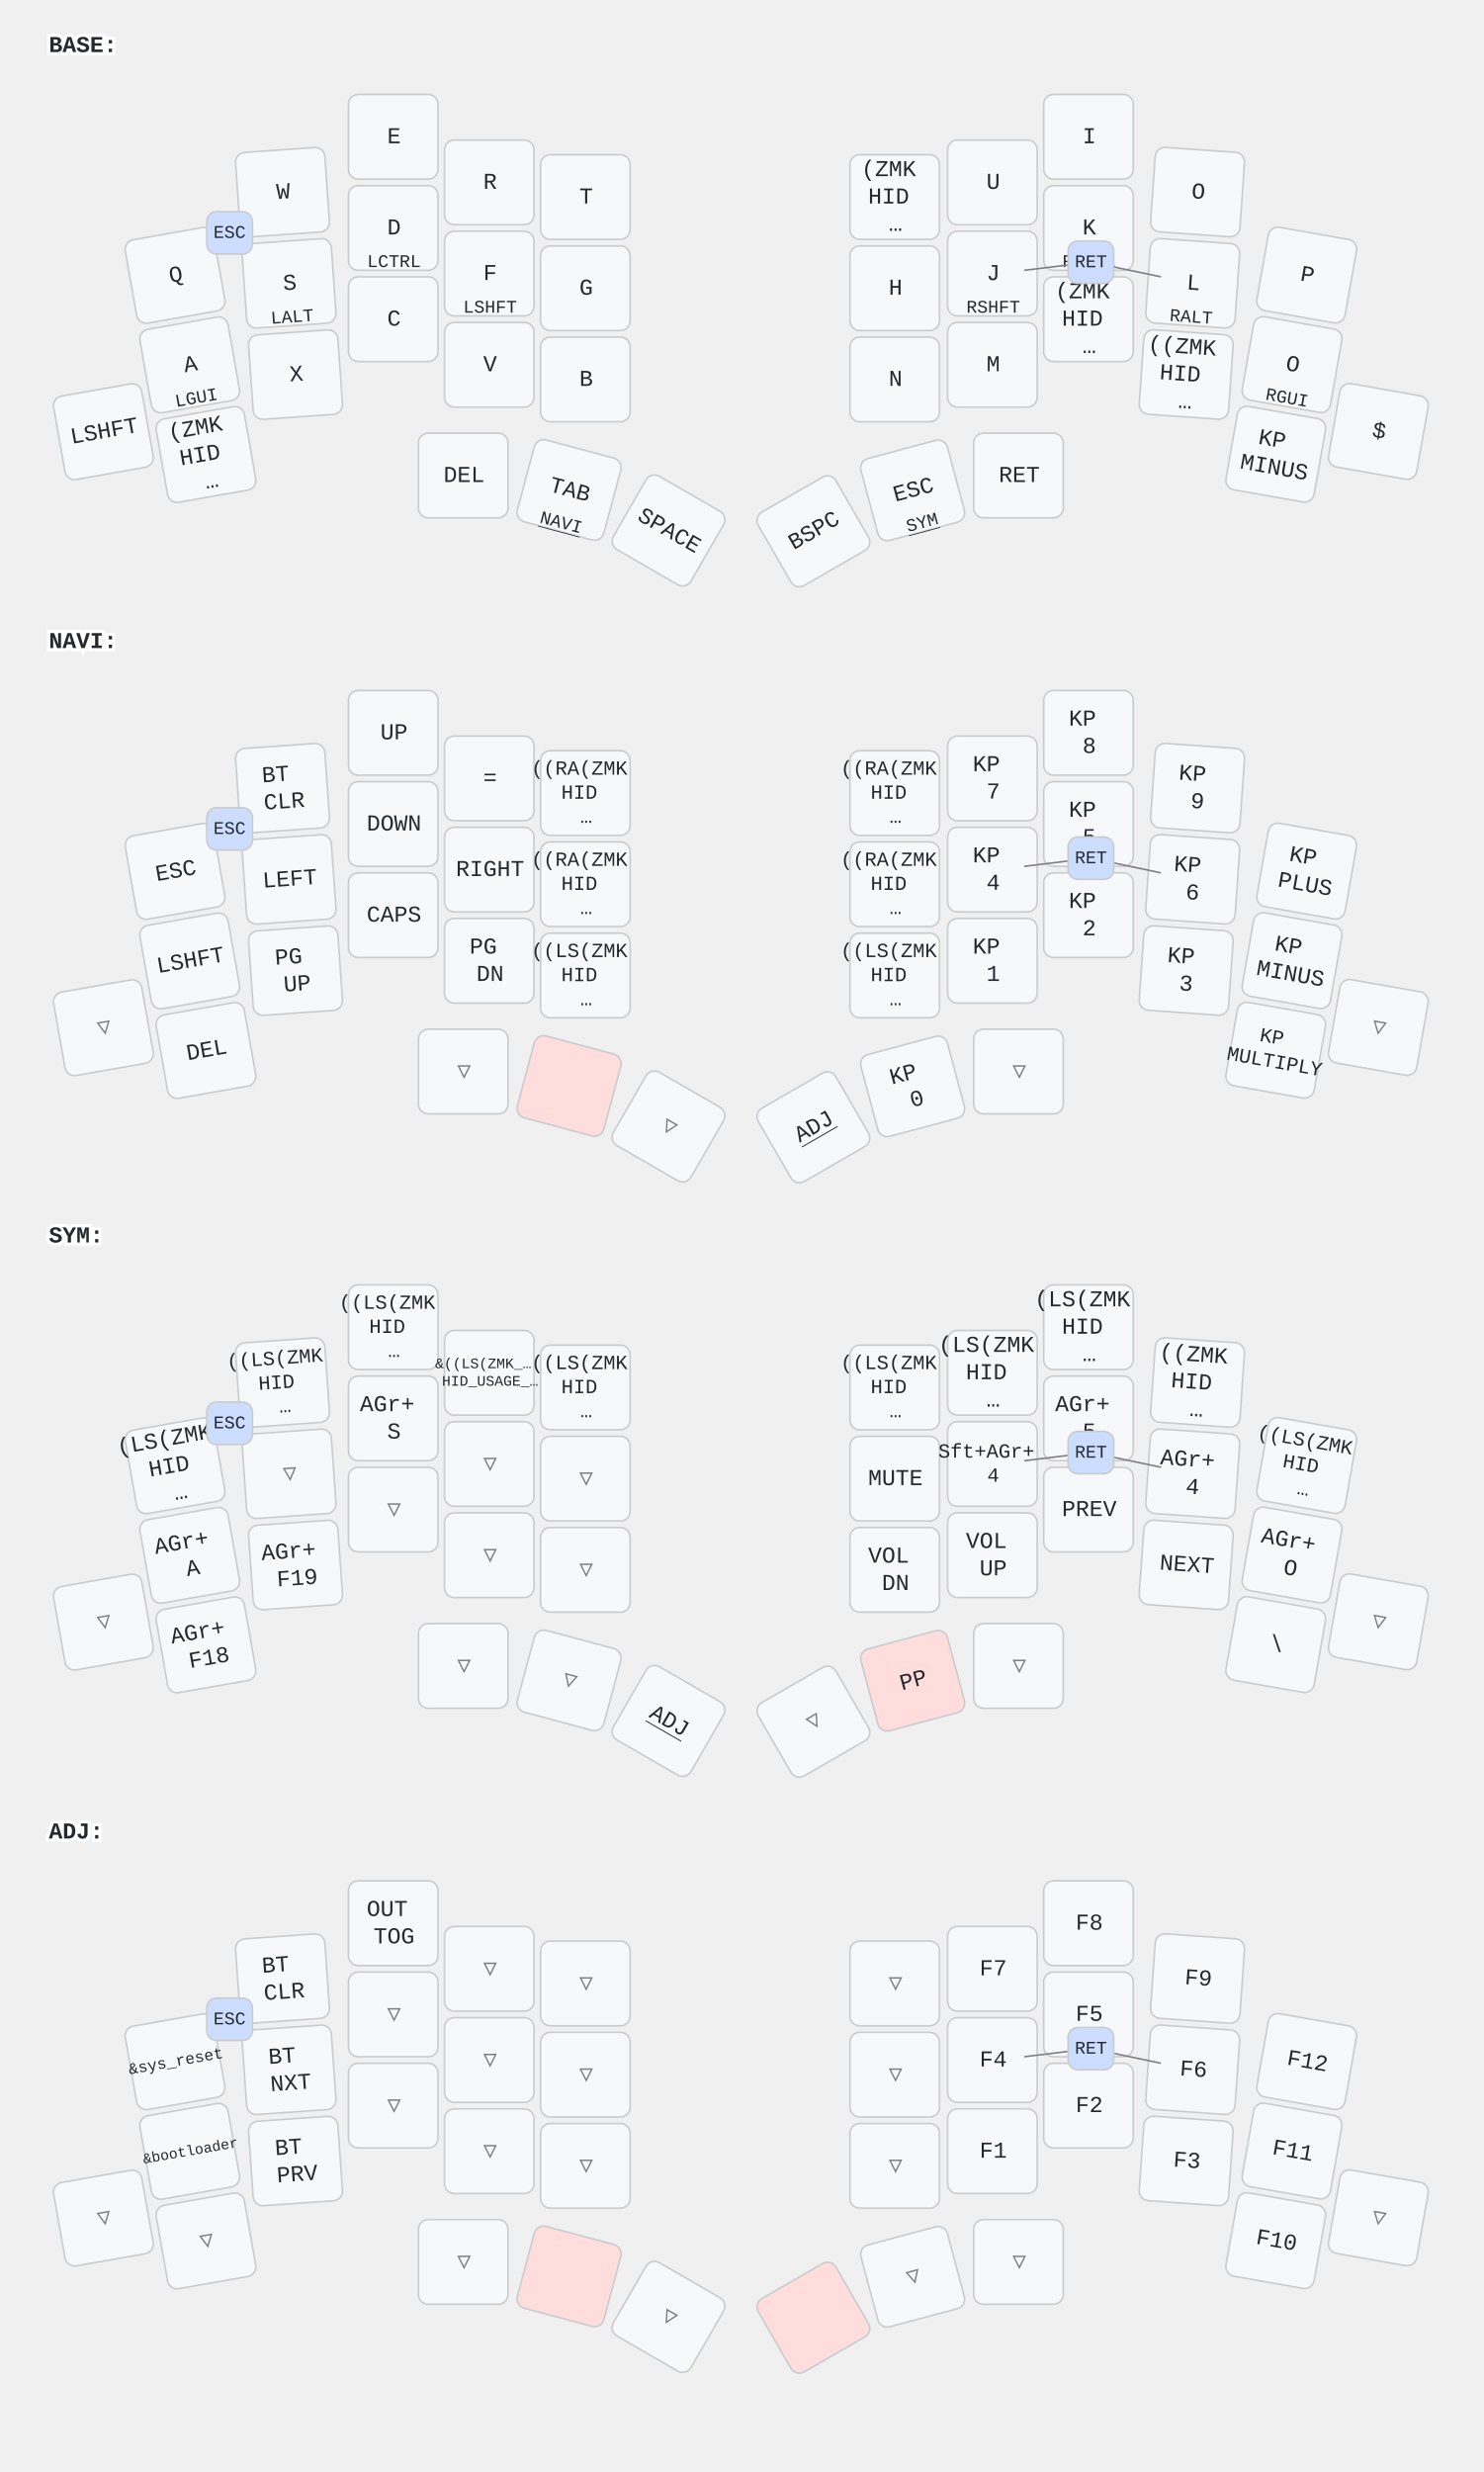
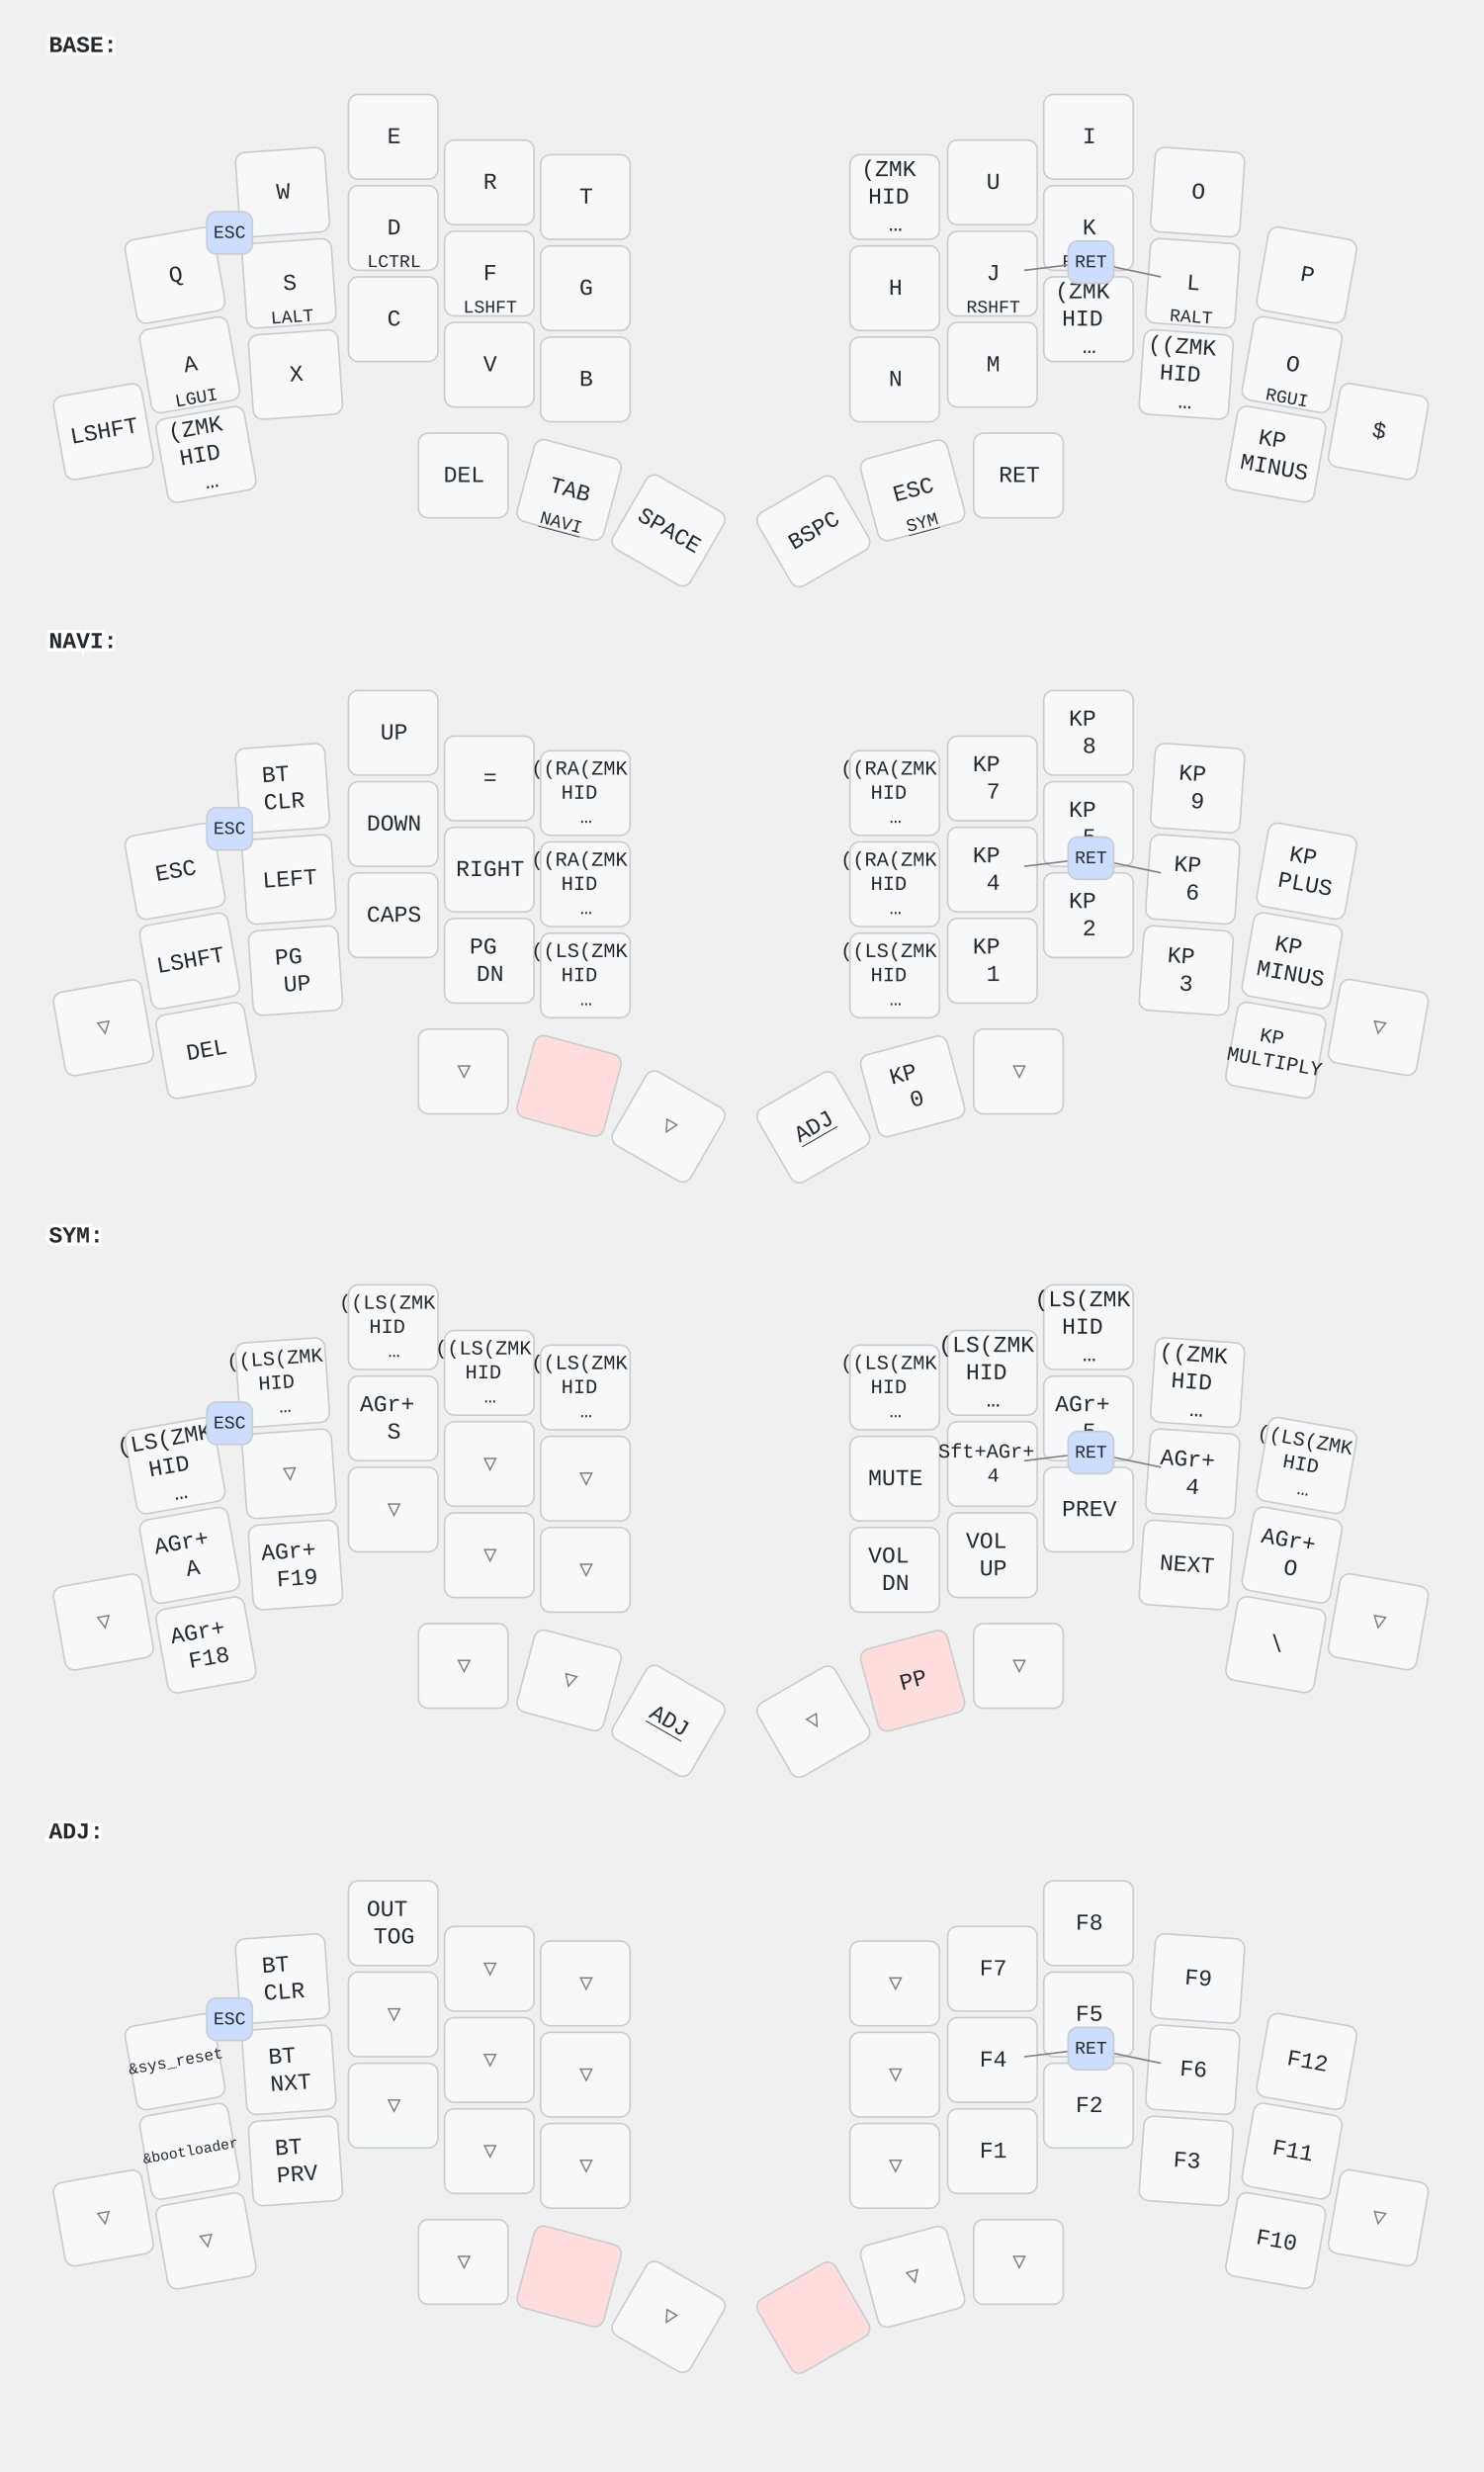
<svg xmlns="http://www.w3.org/2000/svg" width="911" height="1518" viewBox="0 0 911 1518" class="keymap">
  <style>/* inherit to force styles through use tags */
svg path {
    fill: inherit;
}

/* font and background color specifications */
svg.keymap {
    font-family: SFMono-Regular,Consolas,Liberation Mono,Menlo,monospace;
    font-size: 14px;
    font-kerning: normal;
    text-rendering: optimizeLegibility;
    fill: #24292e;
}

/* default key styling */
rect.key {
    fill: #f6f8fa;
}

rect.key, rect.combo {
    stroke: #c9cccf;
    stroke-width: 1;
}

/* default key side styling, only used is draw_key_sides is set */
rect.side {
    filter: brightness(90%);
}

/* color accent for combo boxes */
rect.combo, rect.combo-separate {
    fill: #cdf;
}

/* color accent for held keys */
rect.held, rect.combo.held {
    fill: #fdd;
}

/* color accent for ghost (optional) keys */
rect.ghost, rect.combo.ghost {
    stroke-dasharray: 4, 4;
    stroke-width: 2;
}

text {
    text-anchor: middle;
    dominant-baseline: middle;
}

/* styling for layer labels */
text.label {
    font-weight: bold;
    text-anchor: start;
    stroke: white;
    stroke-width: 4;
    paint-order: stroke;
}

/* styling for optional footer */
text.footer {
    text-anchor: end;
    dominant-baseline: auto;
    stroke: white;
    stroke-width: 4;
    paint-order: stroke;
}

/* styling for combo tap, and key hold/shifted label text */
text.combo, text.hold, text.shifted {
    font-size: 11px;
}

text.hold {
    text-anchor: middle;
    dominant-baseline: auto;
}

text.shifted {
    text-anchor: middle;
    dominant-baseline: hanging;
}

text.layer-activator {
    text-decoration: underline;
}

/* styling for hold/shifted label text in combo box */
text.combo.hold, text.combo.shifted {
    font-size: 8px;
}

/* lighter symbol for transparent keys */
text.trans {
    fill: #7b7e81;
}

/* styling for combo dendrons */
path.combo {
    stroke-width: 1;
    stroke: gray;
    fill: none;
}

/* Start Tabler Icons Cleanup */
/* cannot use height/width with glyphs */
.icon-tabler &gt; path {
    fill: inherit;
    stroke: inherit;
    stroke-width: 2;
}
/* hide tabler's default box */
.icon-tabler &gt; path[stroke="none"][fill="none"] {
    visibility: hidden;
}
/* End Tabler Icons Cleanup */
</style>
  <g transform="translate(30, 0)" class="layer-BASE">
    <text x="0" y="28" class="label" id="BASE">BASE:</text>
    <g transform="translate(0, 56)">
      <g transform="translate(78, 113) rotate(-10.0)" class="key keypos-0">
        <rect rx="6" ry="6" x="-28" y="-26" width="55" height="52" class="key" />
        <text x="0" y="0" class="key tap">Q</text>
      </g>
      <g transform="translate(144, 62) rotate(-4.0)" class="key keypos-1">
        <rect rx="6" ry="6" x="-28" y="-26" width="55" height="52" class="key" />
        <text x="0" y="0" class="key tap">W</text>
      </g>
      <g transform="translate(212, 28)" class="key keypos-2">
        <rect rx="6" ry="6" x="-28" y="-26" width="55" height="52" class="key" />
        <text x="0" y="0" class="key tap">E</text>
      </g>
      <g transform="translate(271, 56)" class="key keypos-3">
        <rect rx="6" ry="6" x="-28" y="-26" width="55" height="52" class="key" />
        <text x="0" y="0" class="key tap">R</text>
      </g>
      <g transform="translate(330, 65)" class="key keypos-4">
        <rect rx="6" ry="6" x="-28" y="-26" width="55" height="52" class="key" />
        <text x="0" y="0" class="key tap">T</text>
      </g>
      <g transform="translate(520, 65)" class="key keypos-5">
        <rect rx="6" ry="6" x="-28" y="-26" width="55" height="52" class="key" />
        <text x="0" y="0" class="key tap">
          <tspan x="0" dy="-1.2em">(ZMK</tspan>
          <tspan x="0" dy="1.2em">HID</tspan>
          <tspan x="0" dy="1.2em">…</tspan>
        </text>
      </g>
      <g transform="translate(580, 56)" class="key keypos-6">
        <rect rx="6" ry="6" x="-28" y="-26" width="55" height="52" class="key" />
        <text x="0" y="0" class="key tap">U</text>
      </g>
      <g transform="translate(639, 28)" class="key keypos-7">
        <rect rx="6" ry="6" x="-28" y="-26" width="55" height="52" class="key" />
        <text x="0" y="0" class="key tap">I</text>
      </g>
      <g transform="translate(706, 62) rotate(4.0)" class="key keypos-8">
        <rect rx="6" ry="6" x="-28" y="-26" width="55" height="52" class="key" />
        <text x="0" y="0" class="key tap">O</text>
      </g>
      <g transform="translate(773, 113) rotate(10.0)" class="key keypos-9">
        <rect rx="6" ry="6" x="-28" y="-26" width="55" height="52" class="key" />
        <text x="0" y="0" class="key tap">P</text>
      </g>
      <g transform="translate(87, 168) rotate(-10.0)" class="key keypos-10">
        <rect rx="6" ry="6" x="-28" y="-26" width="55" height="52" class="key" />
        <text x="0" y="0" class="key tap">A</text>
        <text x="0" y="24" class="key hold">LGUI</text>
      </g>
      <g transform="translate(148, 118) rotate(-4.0)" class="key keypos-11">
        <rect rx="6" ry="6" x="-28" y="-26" width="55" height="52" class="key" />
        <text x="0" y="0" class="key tap">S</text>
        <text x="0" y="24" class="key hold">LALT</text>
      </g>
      <g transform="translate(212, 84)" class="key keypos-12">
        <rect rx="6" ry="6" x="-28" y="-26" width="55" height="52" class="key" />
        <text x="0" y="0" class="key tap">D</text>
        <text x="0" y="24" class="key hold">LCTRL</text>
      </g>
      <g transform="translate(271, 112)" class="key keypos-13">
        <rect rx="6" ry="6" x="-28" y="-26" width="55" height="52" class="key" />
        <text x="0" y="0" class="key tap">F</text>
        <text x="0" y="24" class="key hold">LSHFT</text>
      </g>
      <g transform="translate(330, 121)" class="key keypos-14">
        <rect rx="6" ry="6" x="-28" y="-26" width="55" height="52" class="key" />
        <text x="0" y="0" class="key tap">G</text>
      </g>
      <g transform="translate(520, 121)" class="key keypos-15">
        <rect rx="6" ry="6" x="-28" y="-26" width="55" height="52" class="key" />
        <text x="0" y="0" class="key tap">H</text>
      </g>
      <g transform="translate(580, 112)" class="key keypos-16">
        <rect rx="6" ry="6" x="-28" y="-26" width="55" height="52" class="key" />
        <text x="0" y="0" class="key tap">J</text>
        <text x="0" y="24" class="key hold">RSHFT</text>
      </g>
      <g transform="translate(639, 84)" class="key keypos-17">
        <rect rx="6" ry="6" x="-28" y="-26" width="55" height="52" class="key" />
        <text x="0" y="0" class="key tap">K</text>
        <text x="0" y="24" class="key hold">RCTRL</text>
      </g>
      <g transform="translate(703, 118) rotate(4.0)" class="key keypos-18">
        <rect rx="6" ry="6" x="-28" y="-26" width="55" height="52" class="key" />
        <text x="0" y="0" class="key tap">L</text>
        <text x="0" y="24" class="key hold">RALT</text>
      </g>
      <g transform="translate(764, 168) rotate(10.0)" class="key keypos-19">
        <rect rx="6" ry="6" x="-28" y="-26" width="55" height="52" class="key" />
        <text x="0" y="0" class="key tap">O</text>
        <text x="0" y="24" class="key hold">RGUI</text>
      </g>
      <g transform="translate(34, 209) rotate(-10.0)" class="key keypos-20">
        <rect rx="6" ry="6" x="-28" y="-26" width="55" height="52" class="key" />
        <text x="0" y="0" class="key tap">LSHFT</text>
      </g>
      <g transform="translate(97, 223) rotate(-10.0)" class="key keypos-21">
        <rect rx="6" ry="6" x="-28" y="-26" width="55" height="52" class="key" />
        <text x="0" y="0" class="key tap">
          <tspan x="0" dy="-1.2em">(ZMK</tspan>
          <tspan x="0" dy="1.2em">HID</tspan>
          <tspan x="0" dy="1.2em">…</tspan>
        </text>
      </g>
      <g transform="translate(152, 174) rotate(-4.0)" class="key keypos-22">
        <rect rx="6" ry="6" x="-28" y="-26" width="55" height="52" class="key" />
        <text x="0" y="0" class="key tap">X</text>
      </g>
      <g transform="translate(212, 140)" class="key keypos-23">
        <rect rx="6" ry="6" x="-28" y="-26" width="55" height="52" class="key" />
        <text x="0" y="0" class="key tap">C</text>
      </g>
      <g transform="translate(271, 168)" class="key keypos-24">
        <rect rx="6" ry="6" x="-28" y="-26" width="55" height="52" class="key" />
        <text x="0" y="0" class="key tap">V</text>
      </g>
      <g transform="translate(330, 177)" class="key keypos-25">
        <rect rx="6" ry="6" x="-28" y="-26" width="55" height="52" class="key" />
        <text x="0" y="0" class="key tap">B</text>
      </g>
      <g transform="translate(520, 177)" class="key keypos-26">
        <rect rx="6" ry="6" x="-28" y="-26" width="55" height="52" class="key" />
        <text x="0" y="0" class="key tap">N</text>
      </g>
      <g transform="translate(580, 168)" class="key keypos-27">
        <rect rx="6" ry="6" x="-28" y="-26" width="55" height="52" class="key" />
        <text x="0" y="0" class="key tap">M</text>
      </g>
      <g transform="translate(639, 140)" class="key keypos-28">
        <rect rx="6" ry="6" x="-28" y="-26" width="55" height="52" class="key" />
        <text x="0" y="0" class="key tap">
          <tspan x="0" dy="-1.2em">(ZMK</tspan>
          <tspan x="0" dy="1.2em">HID</tspan>
          <tspan x="0" dy="1.2em">…</tspan>
        </text>
      </g>
      <g transform="translate(699, 174) rotate(4.0)" class="key keypos-29">
        <rect rx="6" ry="6" x="-28" y="-26" width="55" height="52" class="key" />
        <text x="0" y="0" class="key tap">
          <tspan x="0" dy="-1.2em">((ZMK</tspan>
          <tspan x="0" dy="1.2em">HID</tspan>
          <tspan x="0" dy="1.2em">…</tspan>
        </text>
      </g>
      <g transform="translate(754, 223) rotate(10.0)" class="key keypos-30">
        <rect rx="6" ry="6" x="-28" y="-26" width="55" height="52" class="key" />
        <text x="0" y="0" class="key tap">
          <tspan x="0" dy="-0.6em">KP</tspan>
          <tspan x="0" dy="1.2em">MINUS</tspan>
        </text>
      </g>
      <g transform="translate(817, 209) rotate(10.0)" class="key keypos-31">
        <rect rx="6" ry="6" x="-28" y="-26" width="55" height="52" class="key" />
        <text x="0" y="0" class="key tap">$</text>
      </g>
      <g transform="translate(255, 236)" class="key keypos-32">
        <rect rx="6" ry="6" x="-28" y="-26" width="55" height="52" class="key" />
        <text x="0" y="0" class="key tap">DEL</text>
      </g>
      <g transform="translate(320, 245) rotate(15.0)" class="key keypos-33">
        <rect rx="6" ry="6" x="-28" y="-26" width="55" height="52" class="key" />
        <text x="0" y="0" class="key tap">TAB</text>
        <a href="#NAVI">
          <text x="0" y="24" class="key hold layer-activator">NAVI</text>
        </a>
      </g>
      <g transform="translate(381, 270) rotate(30.0)" class="key keypos-34">
        <rect rx="6" ry="6" x="-28" y="-26" width="55" height="52" class="key" />
        <text x="0" y="0" class="key tap">SPACE</text>
      </g>
      <g transform="translate(470, 270) rotate(-30.0)" class="key keypos-35">
        <rect rx="6" ry="6" x="-28" y="-26" width="55" height="52" class="key" />
        <text x="0" y="0" class="key tap">BSPC</text>
      </g>
      <g transform="translate(531, 245) rotate(-15.0)" class="key keypos-36">
        <rect rx="6" ry="6" x="-28" y="-26" width="55" height="52" class="key" />
        <text x="0" y="0" class="key tap">ESC</text>
        <a href="#SYM">
          <text x="0" y="24" class="key hold layer-activator">SYM</text>
        </a>
      </g>
      <g transform="translate(596, 236)" class="key keypos-37">
        <rect rx="6" ry="6" x="-28" y="-26" width="55" height="52" class="key" />
        <text x="0" y="0" class="key tap">RET</text>
      </g>
      <g class="combo combopos-0">
        <rect rx="6" ry="6" x="97" y="74" width="28" height="26" class="combo" />
        <text x="111" y="87" class="combo tap">ESC</text>
      </g>
      <g class="combo combopos-1">
        <path d="M640,105 l-41,5" class="combo" />
        <path d="M640,105 l43,9" class="combo" />
        <rect rx="6" ry="6" x="626" y="92" width="28" height="26" class="combo" />
        <text x="640" y="105" class="combo tap">RET</text>
      </g>
    </g>
  </g>
  <g transform="translate(30, 366)" class="layer-NAVI">
    <text x="0" y="28" class="label" id="NAVI">NAVI:</text>
    <g transform="translate(0, 56)">
      <g transform="translate(78, 113) rotate(-10.0)" class="key keypos-0">
        <rect rx="6" ry="6" x="-28" y="-26" width="55" height="52" class="key" />
        <text x="0" y="0" class="key tap">ESC</text>
      </g>
      <g transform="translate(144, 62) rotate(-4.0)" class="key keypos-1">
        <rect rx="6" ry="6" x="-28" y="-26" width="55" height="52" class="key" />
        <text x="0" y="0" class="key tap">
          <tspan x="0" dy="-0.6em">BT</tspan>
          <tspan x="0" dy="1.2em">CLR</tspan>
        </text>
      </g>
      <g transform="translate(212, 28)" class="key keypos-2">
        <rect rx="6" ry="6" x="-28" y="-26" width="55" height="52" class="key" />
        <text x="0" y="0" class="key tap">UP</text>
      </g>
      <g transform="translate(271, 56)" class="key keypos-3">
        <rect rx="6" ry="6" x="-28" y="-26" width="55" height="52" class="key" />
        <text x="0" y="0" class="key tap">=</text>
      </g>
      <g transform="translate(330, 65)" class="key keypos-4">
        <rect rx="6" ry="6" x="-28" y="-26" width="55" height="52" class="key" />
        <text x="0" y="0" class="key tap">
          <tspan x="0" dy="-1.2em" style="font-size: 88%">((RA(ZMK</tspan>
          <tspan x="0" dy="1.2em" style="font-size: 88%">HID</tspan>
          <tspan x="0" dy="1.2em" style="font-size: 88%">…</tspan>
        </text>
      </g>
      <g transform="translate(520, 65)" class="key keypos-5">
        <rect rx="6" ry="6" x="-28" y="-26" width="55" height="52" class="key" />
        <text x="0" y="0" class="key tap">
          <tspan x="0" dy="-1.2em" style="font-size: 88%">((RA(ZMK</tspan>
          <tspan x="0" dy="1.2em" style="font-size: 88%">HID</tspan>
          <tspan x="0" dy="1.2em" style="font-size: 88%">…</tspan>
        </text>
      </g>
      <g transform="translate(580, 56)" class="key keypos-6">
        <rect rx="6" ry="6" x="-28" y="-26" width="55" height="52" class="key" />
        <text x="0" y="0" class="key tap">
          <tspan x="0" dy="-0.6em">KP</tspan>
          <tspan x="0" dy="1.2em">7</tspan>
        </text>
      </g>
      <g transform="translate(639, 28)" class="key keypos-7">
        <rect rx="6" ry="6" x="-28" y="-26" width="55" height="52" class="key" />
        <text x="0" y="0" class="key tap">
          <tspan x="0" dy="-0.6em">KP</tspan>
          <tspan x="0" dy="1.2em">8</tspan>
        </text>
      </g>
      <g transform="translate(706, 62) rotate(4.0)" class="key keypos-8">
        <rect rx="6" ry="6" x="-28" y="-26" width="55" height="52" class="key" />
        <text x="0" y="0" class="key tap">
          <tspan x="0" dy="-0.6em">KP</tspan>
          <tspan x="0" dy="1.2em">9</tspan>
        </text>
      </g>
      <g transform="translate(773, 113) rotate(10.0)" class="key keypos-9">
        <rect rx="6" ry="6" x="-28" y="-26" width="55" height="52" class="key" />
        <text x="0" y="0" class="key tap">
          <tspan x="0" dy="-0.6em">KP</tspan>
          <tspan x="0" dy="1.2em">PLUS</tspan>
        </text>
      </g>
      <g transform="translate(87, 168) rotate(-10.0)" class="key keypos-10">
        <rect rx="6" ry="6" x="-28" y="-26" width="55" height="52" class="key" />
        <text x="0" y="0" class="key tap">LSHFT</text>
      </g>
      <g transform="translate(148, 118) rotate(-4.0)" class="key keypos-11">
        <rect rx="6" ry="6" x="-28" y="-26" width="55" height="52" class="key" />
        <text x="0" y="0" class="key tap">LEFT</text>
      </g>
      <g transform="translate(212, 84)" class="key keypos-12">
        <rect rx="6" ry="6" x="-28" y="-26" width="55" height="52" class="key" />
        <text x="0" y="0" class="key tap">DOWN</text>
      </g>
      <g transform="translate(271, 112)" class="key keypos-13">
        <rect rx="6" ry="6" x="-28" y="-26" width="55" height="52" class="key" />
        <text x="0" y="0" class="key tap">RIGHT</text>
      </g>
      <g transform="translate(330, 121)" class="key keypos-14">
        <rect rx="6" ry="6" x="-28" y="-26" width="55" height="52" class="key" />
        <text x="0" y="0" class="key tap">
          <tspan x="0" dy="-1.2em" style="font-size: 88%">((RA(ZMK</tspan>
          <tspan x="0" dy="1.2em" style="font-size: 88%">HID</tspan>
          <tspan x="0" dy="1.2em" style="font-size: 88%">…</tspan>
        </text>
      </g>
      <g transform="translate(520, 121)" class="key keypos-15">
        <rect rx="6" ry="6" x="-28" y="-26" width="55" height="52" class="key" />
        <text x="0" y="0" class="key tap">
          <tspan x="0" dy="-1.2em" style="font-size: 88%">((RA(ZMK</tspan>
          <tspan x="0" dy="1.2em" style="font-size: 88%">HID</tspan>
          <tspan x="0" dy="1.2em" style="font-size: 88%">…</tspan>
        </text>
      </g>
      <g transform="translate(580, 112)" class="key keypos-16">
        <rect rx="6" ry="6" x="-28" y="-26" width="55" height="52" class="key" />
        <text x="0" y="0" class="key tap">
          <tspan x="0" dy="-0.6em">KP</tspan>
          <tspan x="0" dy="1.2em">4</tspan>
        </text>
      </g>
      <g transform="translate(639, 84)" class="key keypos-17">
        <rect rx="6" ry="6" x="-28" y="-26" width="55" height="52" class="key" />
        <text x="0" y="0" class="key tap">
          <tspan x="0" dy="-0.6em">KP</tspan>
          <tspan x="0" dy="1.2em">5</tspan>
        </text>
      </g>
      <g transform="translate(703, 118) rotate(4.0)" class="key keypos-18">
        <rect rx="6" ry="6" x="-28" y="-26" width="55" height="52" class="key" />
        <text x="0" y="0" class="key tap">
          <tspan x="0" dy="-0.6em">KP</tspan>
          <tspan x="0" dy="1.2em">6</tspan>
        </text>
      </g>
      <g transform="translate(764, 168) rotate(10.0)" class="key keypos-19">
        <rect rx="6" ry="6" x="-28" y="-26" width="55" height="52" class="key" />
        <text x="0" y="0" class="key tap">
          <tspan x="0" dy="-0.6em">KP</tspan>
          <tspan x="0" dy="1.2em">MINUS</tspan>
        </text>
      </g>
      <g transform="translate(34, 209) rotate(-10.0)" class="key trans keypos-20">
        <rect rx="6" ry="6" x="-28" y="-26" width="55" height="52" class="key trans" />
        <text x="0" y="0" class="key trans tap">▽</text>
      </g>
      <g transform="translate(97, 223) rotate(-10.0)" class="key keypos-21">
        <rect rx="6" ry="6" x="-28" y="-26" width="55" height="52" class="key" />
        <text x="0" y="0" class="key tap">DEL</text>
      </g>
      <g transform="translate(152, 174) rotate(-4.0)" class="key keypos-22">
        <rect rx="6" ry="6" x="-28" y="-26" width="55" height="52" class="key" />
        <text x="0" y="0" class="key tap">
          <tspan x="0" dy="-0.6em">PG</tspan>
          <tspan x="0" dy="1.2em">UP</tspan>
        </text>
      </g>
      <g transform="translate(212, 140)" class="key keypos-23">
        <rect rx="6" ry="6" x="-28" y="-26" width="55" height="52" class="key" />
        <text x="0" y="0" class="key tap">CAPS</text>
      </g>
      <g transform="translate(271, 168)" class="key keypos-24">
        <rect rx="6" ry="6" x="-28" y="-26" width="55" height="52" class="key" />
        <text x="0" y="0" class="key tap">
          <tspan x="0" dy="-0.6em">PG</tspan>
          <tspan x="0" dy="1.2em">DN</tspan>
        </text>
      </g>
      <g transform="translate(330, 177)" class="key keypos-25">
        <rect rx="6" ry="6" x="-28" y="-26" width="55" height="52" class="key" />
        <text x="0" y="0" class="key tap">
          <tspan x="0" dy="-1.2em" style="font-size: 88%">((LS(ZMK</tspan>
          <tspan x="0" dy="1.2em" style="font-size: 88%">HID</tspan>
          <tspan x="0" dy="1.2em" style="font-size: 88%">…</tspan>
        </text>
      </g>
      <g transform="translate(520, 177)" class="key keypos-26">
        <rect rx="6" ry="6" x="-28" y="-26" width="55" height="52" class="key" />
        <text x="0" y="0" class="key tap">
          <tspan x="0" dy="-1.2em" style="font-size: 88%">((LS(ZMK</tspan>
          <tspan x="0" dy="1.2em" style="font-size: 88%">HID</tspan>
          <tspan x="0" dy="1.2em" style="font-size: 88%">…</tspan>
        </text>
      </g>
      <g transform="translate(580, 168)" class="key keypos-27">
        <rect rx="6" ry="6" x="-28" y="-26" width="55" height="52" class="key" />
        <text x="0" y="0" class="key tap">
          <tspan x="0" dy="-0.6em">KP</tspan>
          <tspan x="0" dy="1.2em">1</tspan>
        </text>
      </g>
      <g transform="translate(639, 140)" class="key keypos-28">
        <rect rx="6" ry="6" x="-28" y="-26" width="55" height="52" class="key" />
        <text x="0" y="0" class="key tap">
          <tspan x="0" dy="-0.6em">KP</tspan>
          <tspan x="0" dy="1.2em">2</tspan>
        </text>
      </g>
      <g transform="translate(699, 174) rotate(4.0)" class="key keypos-29">
        <rect rx="6" ry="6" x="-28" y="-26" width="55" height="52" class="key" />
        <text x="0" y="0" class="key tap">
          <tspan x="0" dy="-0.6em">KP</tspan>
          <tspan x="0" dy="1.2em">3</tspan>
        </text>
      </g>
      <g transform="translate(754, 223) rotate(10.0)" class="key keypos-30">
        <rect rx="6" ry="6" x="-28" y="-26" width="55" height="52" class="key" />
        <text x="0" y="0" class="key tap">
          <tspan x="0" dy="-0.6em" style="font-size: 88%">KP</tspan>
          <tspan x="0" dy="1.2em" style="font-size: 88%">MULTIPLY</tspan>
        </text>
      </g>
      <g transform="translate(817, 209) rotate(10.0)" class="key trans keypos-31">
        <rect rx="6" ry="6" x="-28" y="-26" width="55" height="52" class="key trans" />
        <text x="0" y="0" class="key trans tap">▽</text>
      </g>
      <g transform="translate(255, 236)" class="key trans keypos-32">
        <rect rx="6" ry="6" x="-28" y="-26" width="55" height="52" class="key trans" />
        <text x="0" y="0" class="key trans tap">▽</text>
      </g>
      <g transform="translate(320, 245) rotate(15.0)" class="key held keypos-33">
        <rect rx="6" ry="6" x="-28" y="-26" width="55" height="52" class="key held" />
      </g>
      <g transform="translate(381, 270) rotate(30.0)" class="key trans keypos-34">
        <rect rx="6" ry="6" x="-28" y="-26" width="55" height="52" class="key trans" />
        <text x="0" y="0" class="key trans tap">▽</text>
      </g>
      <g transform="translate(470, 270) rotate(-30.0)" class="key keypos-35">
        <rect rx="6" ry="6" x="-28" y="-26" width="55" height="52" class="key" />
        <a href="#ADJ">
          <text x="0" y="0" class="key tap layer-activator">ADJ</text>
        </a>
      </g>
      <g transform="translate(531, 245) rotate(-15.0)" class="key keypos-36">
        <rect rx="6" ry="6" x="-28" y="-26" width="55" height="52" class="key" />
        <text x="0" y="0" class="key tap">
          <tspan x="0" dy="-0.6em">KP</tspan>
          <tspan x="0" dy="1.2em">0</tspan>
        </text>
      </g>
      <g transform="translate(596, 236)" class="key trans keypos-37">
        <rect rx="6" ry="6" x="-28" y="-26" width="55" height="52" class="key trans" />
        <text x="0" y="0" class="key trans tap">▽</text>
      </g>
      <g class="combo combopos-0">
        <rect rx="6" ry="6" x="97" y="74" width="28" height="26" class="combo" />
        <text x="111" y="87" class="combo tap">ESC</text>
      </g>
      <g class="combo combopos-1">
        <path d="M640,105 l-41,5" class="combo" />
        <path d="M640,105 l43,9" class="combo" />
        <rect rx="6" ry="6" x="626" y="92" width="28" height="26" class="combo" />
        <text x="640" y="105" class="combo tap">RET</text>
      </g>
    </g>
  </g>
  <g transform="translate(30, 731)" class="layer-SYM">
    <text x="0" y="28" class="label" id="SYM">SYM:</text>
    <g transform="translate(0, 56)">
      <g transform="translate(78, 113) rotate(-10.0)" class="key keypos-0">
        <rect rx="6" ry="6" x="-28" y="-26" width="55" height="52" class="key" />
        <text x="0" y="0" class="key tap">
          <tspan x="0" dy="-1.2em">(LS(ZMK</tspan>
          <tspan x="0" dy="1.2em">HID</tspan>
          <tspan x="0" dy="1.2em">…</tspan>
        </text>
      </g>
      <g transform="translate(144, 62) rotate(-4.0)" class="key keypos-1">
        <rect rx="6" ry="6" x="-28" y="-26" width="55" height="52" class="key" />
        <text x="0" y="0" class="key tap">
          <tspan x="0" dy="-1.2em" style="font-size: 88%">((LS(ZMK</tspan>
          <tspan x="0" dy="1.2em" style="font-size: 88%">HID</tspan>
          <tspan x="0" dy="1.2em" style="font-size: 88%">…</tspan>
        </text>
      </g>
      <g transform="translate(212, 28)" class="key keypos-2">
        <rect rx="6" ry="6" x="-28" y="-26" width="55" height="52" class="key" />
        <text x="0" y="0" class="key tap">
          <tspan x="0" dy="-1.2em" style="font-size: 88%">((LS(ZMK</tspan>
          <tspan x="0" dy="1.2em" style="font-size: 88%">HID</tspan>
          <tspan x="0" dy="1.2em" style="font-size: 88%">…</tspan>
        </text>
      </g>
      <g transform="translate(271, 56)" class="key keypos-3">
        <rect rx="6" ry="6" x="-28" y="-26" width="55" height="52" class="key" />
        <text x="0" y="0" class="key tap">
-           <tspan x="0" dy="-0.6em" style="font-size: 64%">&amp;((LS(ZMK_…</tspan>
-           <tspan x="0" dy="1.2em" style="font-size: 64%">HID_USAGE_…</tspan>
+           <tspan x="0" dy="-1.2em" style="font-size: 88%">((LS(ZMK</tspan>
+           <tspan x="0" dy="1.2em" style="font-size: 88%">HID</tspan>
+           <tspan x="0" dy="1.2em" style="font-size: 88%">…</tspan>
        </text>
      </g>
      <g transform="translate(330, 65)" class="key keypos-4">
        <rect rx="6" ry="6" x="-28" y="-26" width="55" height="52" class="key" />
        <text x="0" y="0" class="key tap">
          <tspan x="0" dy="-1.2em" style="font-size: 88%">((LS(ZMK</tspan>
          <tspan x="0" dy="1.2em" style="font-size: 88%">HID</tspan>
          <tspan x="0" dy="1.2em" style="font-size: 88%">…</tspan>
        </text>
      </g>
      <g transform="translate(520, 65)" class="key keypos-5">
        <rect rx="6" ry="6" x="-28" y="-26" width="55" height="52" class="key" />
        <text x="0" y="0" class="key tap">
          <tspan x="0" dy="-1.2em" style="font-size: 88%">((LS(ZMK</tspan>
          <tspan x="0" dy="1.2em" style="font-size: 88%">HID</tspan>
          <tspan x="0" dy="1.2em" style="font-size: 88%">…</tspan>
        </text>
      </g>
      <g transform="translate(580, 56)" class="key keypos-6">
        <rect rx="6" ry="6" x="-28" y="-26" width="55" height="52" class="key" />
        <text x="0" y="0" class="key tap">
          <tspan x="0" dy="-1.2em">(LS(ZMK</tspan>
          <tspan x="0" dy="1.2em">HID</tspan>
          <tspan x="0" dy="1.2em">…</tspan>
        </text>
      </g>
      <g transform="translate(639, 28)" class="key keypos-7">
        <rect rx="6" ry="6" x="-28" y="-26" width="55" height="52" class="key" />
        <text x="0" y="0" class="key tap">
          <tspan x="0" dy="-1.2em">(LS(ZMK</tspan>
          <tspan x="0" dy="1.2em">HID</tspan>
          <tspan x="0" dy="1.2em">…</tspan>
        </text>
      </g>
      <g transform="translate(706, 62) rotate(4.0)" class="key keypos-8">
        <rect rx="6" ry="6" x="-28" y="-26" width="55" height="52" class="key" />
        <text x="0" y="0" class="key tap">
          <tspan x="0" dy="-1.2em">((ZMK</tspan>
          <tspan x="0" dy="1.2em">HID</tspan>
          <tspan x="0" dy="1.2em">…</tspan>
        </text>
      </g>
      <g transform="translate(773, 113) rotate(10.0)" class="key keypos-9">
        <rect rx="6" ry="6" x="-28" y="-26" width="55" height="52" class="key" />
        <text x="0" y="0" class="key tap">
          <tspan x="0" dy="-1.2em" style="font-size: 88%">((LS(ZMK</tspan>
          <tspan x="0" dy="1.2em" style="font-size: 88%">HID</tspan>
          <tspan x="0" dy="1.2em" style="font-size: 88%">…</tspan>
        </text>
      </g>
      <g transform="translate(87, 168) rotate(-10.0)" class="key keypos-10">
        <rect rx="6" ry="6" x="-28" y="-26" width="55" height="52" class="key" />
        <text x="0" y="0" class="key tap">
          <tspan x="0" dy="-0.6em">AGr+</tspan>
          <tspan x="0" dy="1.2em">A</tspan>
        </text>
      </g>
      <g transform="translate(148, 118) rotate(-4.0)" class="key trans keypos-11">
        <rect rx="6" ry="6" x="-28" y="-26" width="55" height="52" class="key trans" />
        <text x="0" y="0" class="key trans tap">▽</text>
      </g>
      <g transform="translate(212, 84)" class="key keypos-12">
        <rect rx="6" ry="6" x="-28" y="-26" width="55" height="52" class="key" />
        <text x="0" y="0" class="key tap">
          <tspan x="0" dy="-0.6em">AGr+</tspan>
          <tspan x="0" dy="1.2em">S</tspan>
        </text>
      </g>
      <g transform="translate(271, 112)" class="key trans keypos-13">
        <rect rx="6" ry="6" x="-28" y="-26" width="55" height="52" class="key trans" />
        <text x="0" y="0" class="key trans tap">▽</text>
      </g>
      <g transform="translate(330, 121)" class="key trans keypos-14">
        <rect rx="6" ry="6" x="-28" y="-26" width="55" height="52" class="key trans" />
        <text x="0" y="0" class="key trans tap">▽</text>
      </g>
      <g transform="translate(520, 121)" class="key keypos-15">
        <rect rx="6" ry="6" x="-28" y="-26" width="55" height="52" class="key" />
        <text x="0" y="0" class="key tap">MUTE</text>
      </g>
      <g transform="translate(580, 112)" class="key keypos-16">
        <rect rx="6" ry="6" x="-28" y="-26" width="55" height="52" class="key" />
        <text x="0" y="0" class="key tap">
          <tspan x="0" dy="-0.6em" style="font-size: 88%">Sft+AGr+</tspan>
          <tspan x="0" dy="1.2em" style="font-size: 88%">4</tspan>
        </text>
      </g>
      <g transform="translate(639, 84)" class="key keypos-17">
        <rect rx="6" ry="6" x="-28" y="-26" width="55" height="52" class="key" />
        <text x="0" y="0" class="key tap">
          <tspan x="0" dy="-0.6em">AGr+</tspan>
          <tspan x="0" dy="1.2em">5</tspan>
        </text>
      </g>
      <g transform="translate(703, 118) rotate(4.0)" class="key keypos-18">
        <rect rx="6" ry="6" x="-28" y="-26" width="55" height="52" class="key" />
        <text x="0" y="0" class="key tap">
          <tspan x="0" dy="-0.6em">AGr+</tspan>
          <tspan x="0" dy="1.2em">4</tspan>
        </text>
      </g>
      <g transform="translate(764, 168) rotate(10.0)" class="key keypos-19">
        <rect rx="6" ry="6" x="-28" y="-26" width="55" height="52" class="key" />
        <text x="0" y="0" class="key tap">
          <tspan x="0" dy="-0.6em">AGr+</tspan>
          <tspan x="0" dy="1.2em">O</tspan>
        </text>
      </g>
      <g transform="translate(34, 209) rotate(-10.0)" class="key trans keypos-20">
        <rect rx="6" ry="6" x="-28" y="-26" width="55" height="52" class="key trans" />
        <text x="0" y="0" class="key trans tap">▽</text>
      </g>
      <g transform="translate(97, 223) rotate(-10.0)" class="key keypos-21">
        <rect rx="6" ry="6" x="-28" y="-26" width="55" height="52" class="key" />
        <text x="0" y="0" class="key tap">
          <tspan x="0" dy="-0.6em">AGr+</tspan>
          <tspan x="0" dy="1.2em">F18</tspan>
        </text>
      </g>
      <g transform="translate(152, 174) rotate(-4.0)" class="key keypos-22">
        <rect rx="6" ry="6" x="-28" y="-26" width="55" height="52" class="key" />
        <text x="0" y="0" class="key tap">
          <tspan x="0" dy="-0.6em">AGr+</tspan>
          <tspan x="0" dy="1.2em">F19</tspan>
        </text>
      </g>
      <g transform="translate(212, 140)" class="key trans keypos-23">
        <rect rx="6" ry="6" x="-28" y="-26" width="55" height="52" class="key trans" />
        <text x="0" y="0" class="key trans tap">▽</text>
      </g>
      <g transform="translate(271, 168)" class="key trans keypos-24">
        <rect rx="6" ry="6" x="-28" y="-26" width="55" height="52" class="key trans" />
        <text x="0" y="0" class="key trans tap">▽</text>
      </g>
      <g transform="translate(330, 177)" class="key trans keypos-25">
        <rect rx="6" ry="6" x="-28" y="-26" width="55" height="52" class="key trans" />
        <text x="0" y="0" class="key trans tap">▽</text>
      </g>
      <g transform="translate(520, 177)" class="key keypos-26">
        <rect rx="6" ry="6" x="-28" y="-26" width="55" height="52" class="key" />
        <text x="0" y="0" class="key tap">
          <tspan x="0" dy="-0.6em">VOL</tspan>
          <tspan x="0" dy="1.2em">DN</tspan>
        </text>
      </g>
      <g transform="translate(580, 168)" class="key keypos-27">
        <rect rx="6" ry="6" x="-28" y="-26" width="55" height="52" class="key" />
        <text x="0" y="0" class="key tap">
          <tspan x="0" dy="-0.6em">VOL</tspan>
          <tspan x="0" dy="1.2em">UP</tspan>
        </text>
      </g>
      <g transform="translate(639, 140)" class="key keypos-28">
        <rect rx="6" ry="6" x="-28" y="-26" width="55" height="52" class="key" />
        <text x="0" y="0" class="key tap">PREV</text>
      </g>
      <g transform="translate(699, 174) rotate(4.0)" class="key keypos-29">
        <rect rx="6" ry="6" x="-28" y="-26" width="55" height="52" class="key" />
        <text x="0" y="0" class="key tap">NEXT</text>
      </g>
      <g transform="translate(754, 223) rotate(10.0)" class="key keypos-30">
        <rect rx="6" ry="6" x="-28" y="-26" width="55" height="52" class="key" />
        <text x="0" y="0" class="key tap">\</text>
      </g>
      <g transform="translate(817, 209) rotate(10.0)" class="key trans keypos-31">
        <rect rx="6" ry="6" x="-28" y="-26" width="55" height="52" class="key trans" />
        <text x="0" y="0" class="key trans tap">▽</text>
      </g>
      <g transform="translate(255, 236)" class="key trans keypos-32">
        <rect rx="6" ry="6" x="-28" y="-26" width="55" height="52" class="key trans" />
        <text x="0" y="0" class="key trans tap">▽</text>
      </g>
      <g transform="translate(320, 245) rotate(15.0)" class="key trans keypos-33">
        <rect rx="6" ry="6" x="-28" y="-26" width="55" height="52" class="key trans" />
        <text x="0" y="0" class="key trans tap">▽</text>
      </g>
      <g transform="translate(381, 270) rotate(30.0)" class="key keypos-34">
        <rect rx="6" ry="6" x="-28" y="-26" width="55" height="52" class="key" />
        <a href="#ADJ">
          <text x="0" y="0" class="key tap layer-activator">ADJ</text>
        </a>
      </g>
      <g transform="translate(470, 270) rotate(-30.0)" class="key trans keypos-35">
        <rect rx="6" ry="6" x="-28" y="-26" width="55" height="52" class="key trans" />
        <text x="0" y="0" class="key trans tap">▽</text>
      </g>
      <g transform="translate(531, 245) rotate(-15.0)" class="key held keypos-36">
        <rect rx="6" ry="6" x="-28" y="-26" width="55" height="52" class="key held" />
        <text x="0" y="0" class="key held tap">PP</text>
      </g>
      <g transform="translate(596, 236)" class="key trans keypos-37">
        <rect rx="6" ry="6" x="-28" y="-26" width="55" height="52" class="key trans" />
        <text x="0" y="0" class="key trans tap">▽</text>
      </g>
      <g class="combo combopos-0">
        <rect rx="6" ry="6" x="97" y="74" width="28" height="26" class="combo" />
        <text x="111" y="87" class="combo tap">ESC</text>
      </g>
      <g class="combo combopos-1">
        <path d="M640,105 l-41,5" class="combo" />
        <path d="M640,105 l43,9" class="combo" />
        <rect rx="6" ry="6" x="626" y="92" width="28" height="26" class="combo" />
        <text x="640" y="105" class="combo tap">RET</text>
      </g>
    </g>
  </g>
  <g transform="translate(30, 1097)" class="layer-ADJ">
    <text x="0" y="28" class="label" id="ADJ">ADJ:</text>
    <g transform="translate(0, 56)">
      <g transform="translate(78, 113) rotate(-10.0)" class="key keypos-0">
        <rect rx="6" ry="6" x="-28" y="-26" width="55" height="52" class="key" />
        <text x="0" y="0" class="key tap">
          <tspan style="font-size: 70%">&amp;sys_reset</tspan>
        </text>
      </g>
      <g transform="translate(144, 62) rotate(-4.0)" class="key keypos-1">
        <rect rx="6" ry="6" x="-28" y="-26" width="55" height="52" class="key" />
        <text x="0" y="0" class="key tap">
          <tspan x="0" dy="-0.6em">BT</tspan>
          <tspan x="0" dy="1.2em">CLR</tspan>
        </text>
      </g>
      <g transform="translate(212, 28)" class="key keypos-2">
        <rect rx="6" ry="6" x="-28" y="-26" width="55" height="52" class="key" />
        <text x="0" y="0" class="key tap">
          <tspan x="0" dy="-0.6em">OUT</tspan>
          <tspan x="0" dy="1.2em">TOG</tspan>
        </text>
      </g>
      <g transform="translate(271, 56)" class="key trans keypos-3">
        <rect rx="6" ry="6" x="-28" y="-26" width="55" height="52" class="key trans" />
        <text x="0" y="0" class="key trans tap">▽</text>
      </g>
      <g transform="translate(330, 65)" class="key trans keypos-4">
        <rect rx="6" ry="6" x="-28" y="-26" width="55" height="52" class="key trans" />
        <text x="0" y="0" class="key trans tap">▽</text>
      </g>
      <g transform="translate(520, 65)" class="key trans keypos-5">
        <rect rx="6" ry="6" x="-28" y="-26" width="55" height="52" class="key trans" />
        <text x="0" y="0" class="key trans tap">▽</text>
      </g>
      <g transform="translate(580, 56)" class="key keypos-6">
        <rect rx="6" ry="6" x="-28" y="-26" width="55" height="52" class="key" />
        <text x="0" y="0" class="key tap">F7</text>
      </g>
      <g transform="translate(639, 28)" class="key keypos-7">
        <rect rx="6" ry="6" x="-28" y="-26" width="55" height="52" class="key" />
        <text x="0" y="0" class="key tap">F8</text>
      </g>
      <g transform="translate(706, 62) rotate(4.0)" class="key keypos-8">
        <rect rx="6" ry="6" x="-28" y="-26" width="55" height="52" class="key" />
        <text x="0" y="0" class="key tap">F9</text>
      </g>
      <g transform="translate(773, 113) rotate(10.0)" class="key keypos-9">
        <rect rx="6" ry="6" x="-28" y="-26" width="55" height="52" class="key" />
        <text x="0" y="0" class="key tap">F12</text>
      </g>
      <g transform="translate(87, 168) rotate(-10.0)" class="key keypos-10">
        <rect rx="6" ry="6" x="-28" y="-26" width="55" height="52" class="key" />
        <text x="0" y="0" class="key tap">
          <tspan style="font-size: 64%">&amp;bootloader</tspan>
        </text>
      </g>
      <g transform="translate(148, 118) rotate(-4.0)" class="key keypos-11">
        <rect rx="6" ry="6" x="-28" y="-26" width="55" height="52" class="key" />
        <text x="0" y="0" class="key tap">
          <tspan x="0" dy="-0.6em">BT</tspan>
          <tspan x="0" dy="1.2em">NXT</tspan>
        </text>
      </g>
      <g transform="translate(212, 84)" class="key trans keypos-12">
        <rect rx="6" ry="6" x="-28" y="-26" width="55" height="52" class="key trans" />
        <text x="0" y="0" class="key trans tap">▽</text>
      </g>
      <g transform="translate(271, 112)" class="key trans keypos-13">
        <rect rx="6" ry="6" x="-28" y="-26" width="55" height="52" class="key trans" />
        <text x="0" y="0" class="key trans tap">▽</text>
      </g>
      <g transform="translate(330, 121)" class="key trans keypos-14">
        <rect rx="6" ry="6" x="-28" y="-26" width="55" height="52" class="key trans" />
        <text x="0" y="0" class="key trans tap">▽</text>
      </g>
      <g transform="translate(520, 121)" class="key trans keypos-15">
        <rect rx="6" ry="6" x="-28" y="-26" width="55" height="52" class="key trans" />
        <text x="0" y="0" class="key trans tap">▽</text>
      </g>
      <g transform="translate(580, 112)" class="key keypos-16">
        <rect rx="6" ry="6" x="-28" y="-26" width="55" height="52" class="key" />
        <text x="0" y="0" class="key tap">F4</text>
      </g>
      <g transform="translate(639, 84)" class="key keypos-17">
        <rect rx="6" ry="6" x="-28" y="-26" width="55" height="52" class="key" />
        <text x="0" y="0" class="key tap">F5</text>
      </g>
      <g transform="translate(703, 118) rotate(4.0)" class="key keypos-18">
        <rect rx="6" ry="6" x="-28" y="-26" width="55" height="52" class="key" />
        <text x="0" y="0" class="key tap">F6</text>
      </g>
      <g transform="translate(764, 168) rotate(10.0)" class="key keypos-19">
        <rect rx="6" ry="6" x="-28" y="-26" width="55" height="52" class="key" />
        <text x="0" y="0" class="key tap">F11</text>
      </g>
      <g transform="translate(34, 209) rotate(-10.0)" class="key trans keypos-20">
        <rect rx="6" ry="6" x="-28" y="-26" width="55" height="52" class="key trans" />
        <text x="0" y="0" class="key trans tap">▽</text>
      </g>
      <g transform="translate(97, 223) rotate(-10.0)" class="key trans keypos-21">
        <rect rx="6" ry="6" x="-28" y="-26" width="55" height="52" class="key trans" />
        <text x="0" y="0" class="key trans tap">▽</text>
      </g>
      <g transform="translate(152, 174) rotate(-4.0)" class="key keypos-22">
        <rect rx="6" ry="6" x="-28" y="-26" width="55" height="52" class="key" />
        <text x="0" y="0" class="key tap">
          <tspan x="0" dy="-0.6em">BT</tspan>
          <tspan x="0" dy="1.2em">PRV</tspan>
        </text>
      </g>
      <g transform="translate(212, 140)" class="key trans keypos-23">
        <rect rx="6" ry="6" x="-28" y="-26" width="55" height="52" class="key trans" />
        <text x="0" y="0" class="key trans tap">▽</text>
      </g>
      <g transform="translate(271, 168)" class="key trans keypos-24">
        <rect rx="6" ry="6" x="-28" y="-26" width="55" height="52" class="key trans" />
        <text x="0" y="0" class="key trans tap">▽</text>
      </g>
      <g transform="translate(330, 177)" class="key trans keypos-25">
        <rect rx="6" ry="6" x="-28" y="-26" width="55" height="52" class="key trans" />
        <text x="0" y="0" class="key trans tap">▽</text>
      </g>
      <g transform="translate(520, 177)" class="key trans keypos-26">
        <rect rx="6" ry="6" x="-28" y="-26" width="55" height="52" class="key trans" />
        <text x="0" y="0" class="key trans tap">▽</text>
      </g>
      <g transform="translate(580, 168)" class="key keypos-27">
        <rect rx="6" ry="6" x="-28" y="-26" width="55" height="52" class="key" />
        <text x="0" y="0" class="key tap">F1</text>
      </g>
      <g transform="translate(639, 140)" class="key keypos-28">
        <rect rx="6" ry="6" x="-28" y="-26" width="55" height="52" class="key" />
        <text x="0" y="0" class="key tap">F2</text>
      </g>
      <g transform="translate(699, 174) rotate(4.0)" class="key keypos-29">
        <rect rx="6" ry="6" x="-28" y="-26" width="55" height="52" class="key" />
        <text x="0" y="0" class="key tap">F3</text>
      </g>
      <g transform="translate(754, 223) rotate(10.0)" class="key keypos-30">
        <rect rx="6" ry="6" x="-28" y="-26" width="55" height="52" class="key" />
        <text x="0" y="0" class="key tap">F10</text>
      </g>
      <g transform="translate(817, 209) rotate(10.0)" class="key trans keypos-31">
        <rect rx="6" ry="6" x="-28" y="-26" width="55" height="52" class="key trans" />
        <text x="0" y="0" class="key trans tap">▽</text>
      </g>
      <g transform="translate(255, 236)" class="key trans keypos-32">
        <rect rx="6" ry="6" x="-28" y="-26" width="55" height="52" class="key trans" />
        <text x="0" y="0" class="key trans tap">▽</text>
      </g>
      <g transform="translate(320, 245) rotate(15.0)" class="key held keypos-33">
        <rect rx="6" ry="6" x="-28" y="-26" width="55" height="52" class="key held" />
      </g>
      <g transform="translate(381, 270) rotate(30.0)" class="key trans keypos-34">
        <rect rx="6" ry="6" x="-28" y="-26" width="55" height="52" class="key trans" />
        <text x="0" y="0" class="key trans tap">▽</text>
      </g>
      <g transform="translate(470, 270) rotate(-30.0)" class="key held keypos-35">
        <rect rx="6" ry="6" x="-28" y="-26" width="55" height="52" class="key held" />
      </g>
      <g transform="translate(531, 245) rotate(-15.0)" class="key trans keypos-36">
        <rect rx="6" ry="6" x="-28" y="-26" width="55" height="52" class="key trans" />
        <text x="0" y="0" class="key trans tap">▽</text>
      </g>
      <g transform="translate(596, 236)" class="key trans keypos-37">
        <rect rx="6" ry="6" x="-28" y="-26" width="55" height="52" class="key trans" />
        <text x="0" y="0" class="key trans tap">▽</text>
      </g>
      <g class="combo combopos-0">
        <rect rx="6" ry="6" x="97" y="74" width="28" height="26" class="combo" />
        <text x="111" y="87" class="combo tap">ESC</text>
      </g>
      <g class="combo combopos-1">
        <path d="M640,105 l-41,5" class="combo" />
        <path d="M640,105 l43,9" class="combo" />
        <rect rx="6" ry="6" x="626" y="92" width="28" height="26" class="combo" />
        <text x="640" y="105" class="combo tap">RET</text>
      </g>
    </g>
  </g>
</svg>
